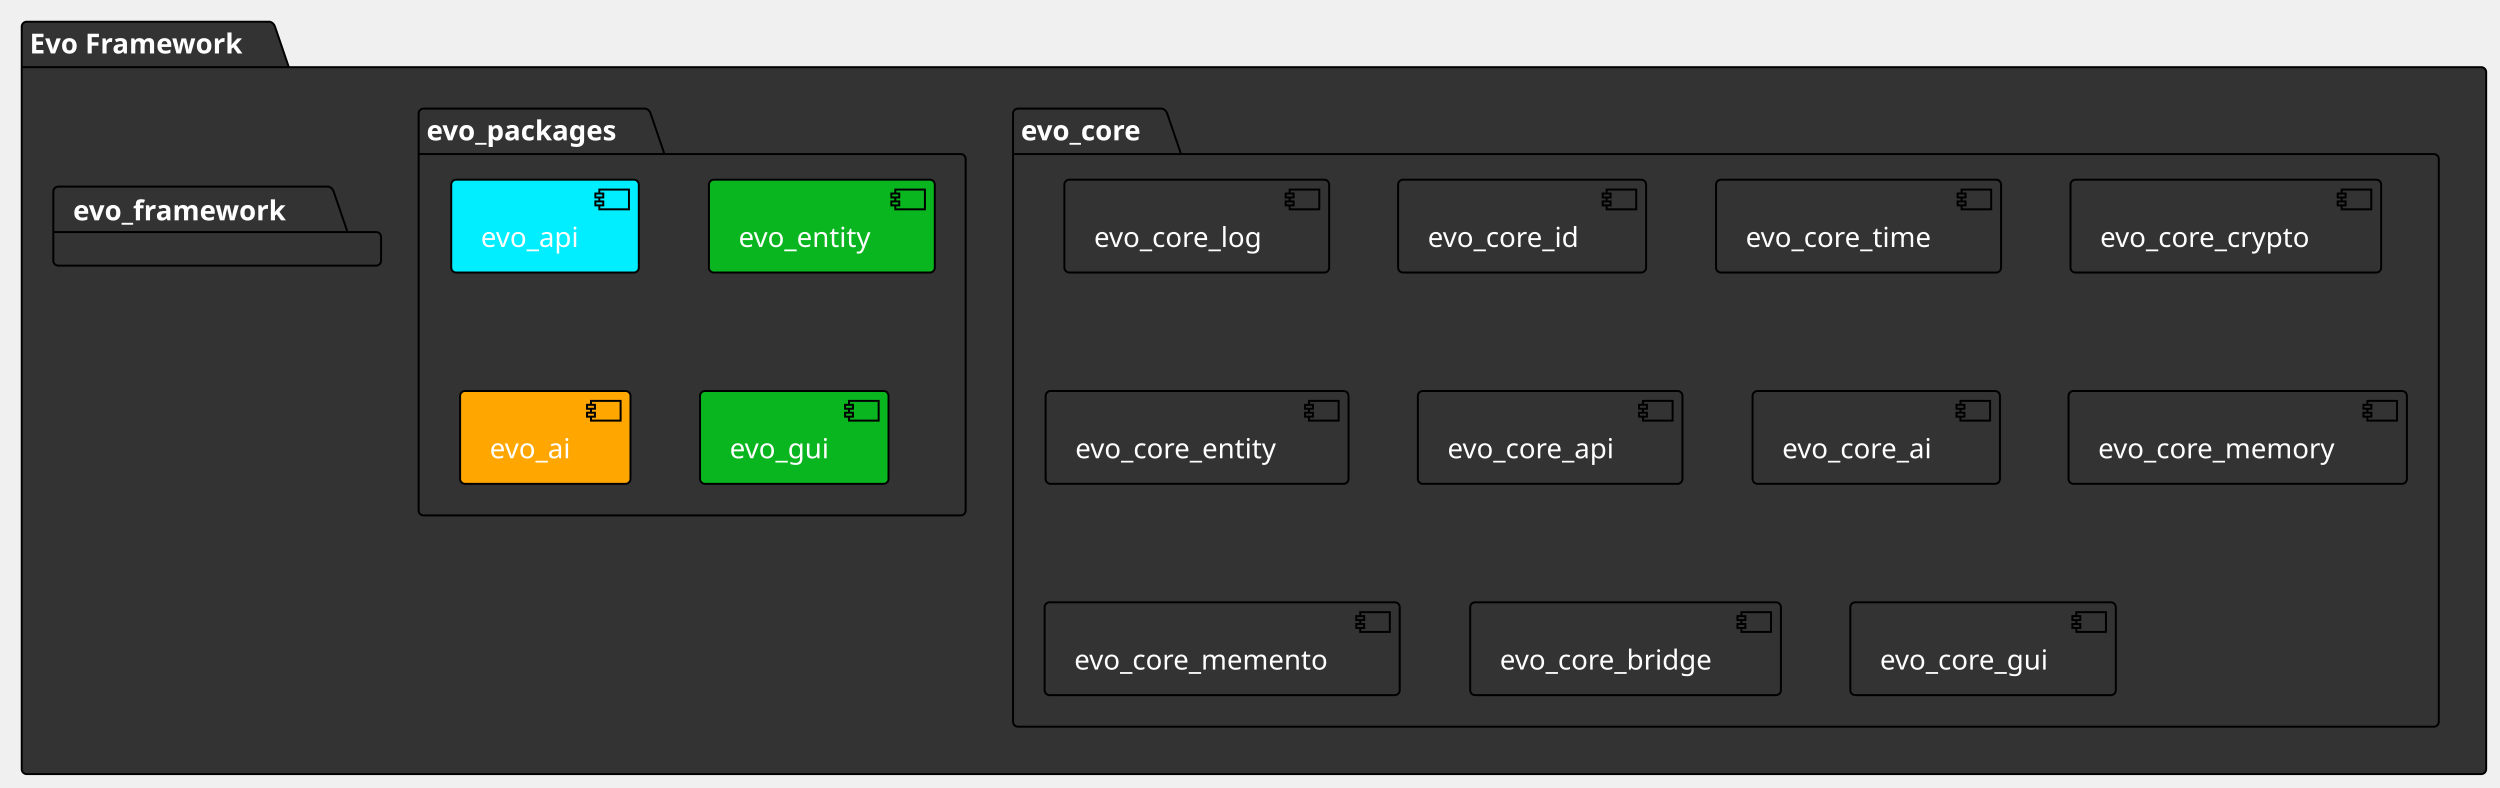
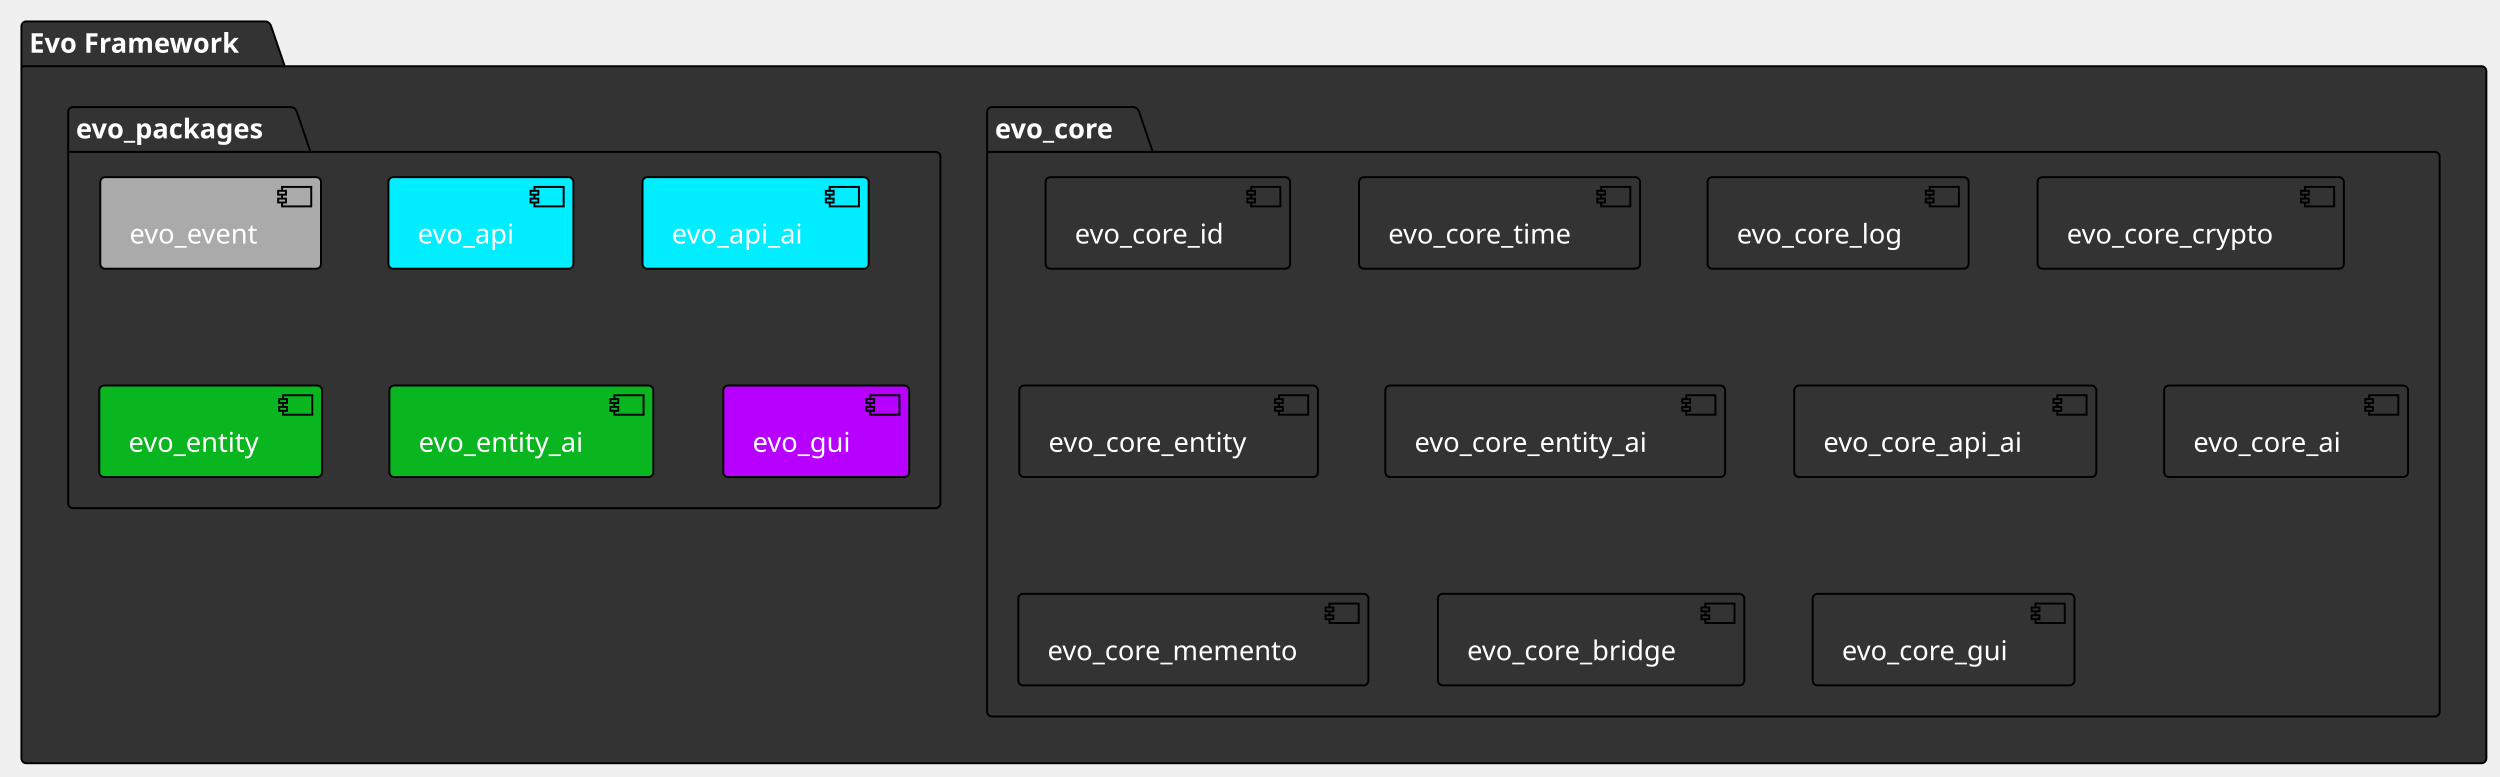
- <svg xmlns="http://www.w3.org/2000/svg" contentStyleType="text/css" data-diagram-type="DESCRIPTION" height="399px" preserveAspectRatio="none" style="width:1266px;height:399px;" version="1.1" viewBox="0 0 1266 399" width="1266px" zoomAndPan="magnify">
+ <svg xmlns="http://www.w3.org/2000/svg" contentStyleType="text/css" data-diagram-type="DESCRIPTION" height="399px" preserveAspectRatio="none" style="width:1284px;height:399px;" version="1.1" viewBox="0 0 1284 399" width="1284px" zoomAndPan="magnify">
  <defs />
  <g>
-     <g class="cluster" data-entity="Evo Framework" data-source-line="7" data-uid="ent0002" id="cluster_Evo Framework">
-       <path d="M13.5,11 L136.761,11 A3.75,3.75 0 0 1 139.261,13.5 L146.261,34.015 L1256.5,34.015 A2.5,2.5 0 0 1 1259,36.515 L1259,389.5 A2.5,2.5 0 0 1 1256.5,392 L13.5,392 A2.5,2.5 0 0 1 11,389.5 L11,13.5 A2.5,2.5 0 0 1 13.5,11" fill="#333333" style="stroke:#000000;stroke-width:1;" />
+     <g class="cluster" data-entity="Evo Framework" data-source-line="6" data-uid="ent0002" id="cluster_Evo Framework">
+       <path d="M13.5,11 L136.761,11 A3.75,3.75 0 0 1 139.261,13.5 L146.261,34.015 L1274.5,34.015 A2.5,2.5 0 0 1 1277,36.515 L1277,389.5 A2.5,2.5 0 0 1 1274.5,392 L13.5,392 A2.5,2.5 0 0 1 11,389.5 L11,13.5 A2.5,2.5 0 0 1 13.5,11" fill="#333333" style="stroke:#000000;stroke-width:1;" />
      <line style="stroke:#000000;stroke-width:1;" x1="11" x2="146.261" y1="34.015" y2="34.015" />
      <text fill="#FFFFFF" font-family="Verdana" font-size="14" font-weight="bold" lengthAdjust="spacing" textLength="122.261" x="15" y="27.075">Evo Framework</text>
    </g>
-     <g class="cluster" data-entity="evo_core" data-source-line="15" data-uid="ent0004" id="cluster_evo_core">
-       <path d="M515.5,55 L588.564,55 A3.75,3.75 0 0 1 591.064,57.5 L598.064,78.015 L1232.5,78.015 A2.5,2.5 0 0 1 1235,80.515 L1235,365.5 A2.5,2.5 0 0 1 1232.5,368 L515.5,368 A2.5,2.5 0 0 1 513,365.5 L513,57.5 A2.5,2.5 0 0 1 515.5,55" fill="#333333" style="stroke:#000000;stroke-width:1;" />
-       <line style="stroke:#000000;stroke-width:1;" x1="513" x2="598.064" y1="78.015" y2="78.015" />
-       <text fill="#FFFFFF" font-family="Verdana" font-size="14" font-weight="bold" lengthAdjust="spacing" textLength="72.064" x="517" y="71.075">evo_core</text>
+     <g class="cluster" data-entity="evo_core" data-source-line="7" data-uid="ent0003" id="cluster_evo_core">
+       <path d="M509.5,55 L582.564,55 A3.75,3.75 0 0 1 585.064,57.5 L592.064,78.015 L1250.5,78.015 A2.5,2.5 0 0 1 1253,80.515 L1253,365.5 A2.5,2.5 0 0 1 1250.5,368 L509.5,368 A2.5,2.5 0 0 1 507,365.5 L507,57.5 A2.5,2.5 0 0 1 509.5,55" fill="#333333" style="stroke:#000000;stroke-width:1;" />
+       <line style="stroke:#000000;stroke-width:1;" x1="507" x2="592.064" y1="78.015" y2="78.015" />
+       <text fill="#FFFFFF" font-family="Verdana" font-size="14" font-weight="bold" lengthAdjust="spacing" textLength="72.064" x="511" y="71.075">evo_core</text>
    </g>
-     <g class="cluster" data-entity="evo_packages" data-source-line="30" data-uid="ent0016" id="cluster_evo_packages">
-       <path d="M214.5,55 L326.974,55 A3.75,3.75 0 0 1 329.474,57.5 L336.474,78.015 L486.5,78.015 A2.5,2.5 0 0 1 489,80.515 L489,258.5 A2.5,2.5 0 0 1 486.5,261 L214.5,261 A2.5,2.5 0 0 1 212,258.5 L212,57.5 A2.5,2.5 0 0 1 214.5,55" fill="#333333" style="stroke:#000000;stroke-width:1;" />
-       <line style="stroke:#000000;stroke-width:1;" x1="212" x2="336.474" y1="78.015" y2="78.015" />
-       <text fill="#FFFFFF" font-family="Verdana" font-size="14" font-weight="bold" lengthAdjust="spacing" textLength="111.474" x="216" y="71.075">evo_packages</text>
+     <g class="cluster" data-entity="evo_packages" data-source-line="22" data-uid="ent0015" id="cluster_evo_packages">
+       <path d="M37.5,55 L149.974,55 A3.75,3.75 0 0 1 152.474,57.5 L159.474,78.015 L480.5,78.015 A2.5,2.5 0 0 1 483,80.515 L483,258.5 A2.5,2.5 0 0 1 480.5,261 L37.5,261 A2.5,2.5 0 0 1 35,258.5 L35,57.5 A2.5,2.5 0 0 1 37.5,55" fill="#333333" style="stroke:#000000;stroke-width:1;" />
+       <line style="stroke:#000000;stroke-width:1;" x1="35" x2="159.474" y1="78.015" y2="78.015" />
+       <text fill="#FFFFFF" font-family="Verdana" font-size="14" font-weight="bold" lengthAdjust="spacing" textLength="111.474" x="39" y="71.075">evo_packages</text>
    </g>
-     <g class="entity" data-entity="evo_framework" data-source-line="9" data-uid="ent0003" id="entity_evo_framework">
-       <path d="M29.5,94.5 L166.47,94.5 A3.75,3.75 0 0 1 168.97,97 L175.97,117.515 L190.47,117.515 A2.5,2.5 0 0 1 192.97,120.015 L192.97,132.015 A2.5,2.5 0 0 1 190.47,134.515 L29.5,134.515 A2.5,2.5 0 0 1 27,132.015 L27,97 A2.5,2.5 0 0 1 29.5,94.5" fill="#333333" style="stroke:#000000;stroke-width:1;" />
-       <line style="stroke:#000000;stroke-width:1;" x1="27" x2="175.97" y1="117.515" y2="117.515" />
-       <text fill="#FFFFFF" font-family="Verdana" font-size="14" font-weight="bold" lengthAdjust="spacing" textLength="123.97" x="37" y="111.575">evo_framework</text>
+     <g class="entity" data-entity="evo_core_id" data-source-line="8" data-uid="ent0004" id="entity_evo_core_id">
+       <rect fill="#333333" height="47.015" rx="2.5" ry="2.5" style="stroke:#000000;stroke-width:1;" width="125.593" x="537" y="91" />
+       <rect fill="#333333" height="10" style="stroke:#000000;stroke-width:1;" width="15" x="642.593" y="96" />
+       <rect fill="#333333" height="2" style="stroke:#000000;stroke-width:1;" width="4" x="640.593" y="98" />
+       <rect fill="#333333" height="2" style="stroke:#000000;stroke-width:1;" width="4" x="640.593" y="102" />
+       <text fill="#FFFFFF" font-family="Verdana" font-size="14" lengthAdjust="spacing" textLength="85.593" x="552" y="125.075">evo_core_id</text>
    </g>
-     <g class="entity" data-entity="evo_core_log" data-source-line="17" data-uid="ent0005" id="entity_evo_core_log">
-       <rect fill="#333333" height="47.015" rx="2.5" ry="2.5" style="stroke:#000000;stroke-width:1;" width="134.09" x="539" y="91" />
-       <rect fill="#333333" height="10" style="stroke:#000000;stroke-width:1;" width="15" x="653.09" y="96" />
-       <rect fill="#333333" height="2" style="stroke:#000000;stroke-width:1;" width="4" x="651.09" y="98" />
-       <rect fill="#333333" height="2" style="stroke:#000000;stroke-width:1;" width="4" x="651.09" y="102" />
-       <text fill="#FFFFFF" font-family="Verdana" font-size="14" lengthAdjust="spacing" textLength="94.09" x="554" y="125.075">evo_core_log</text>
+     <g class="entity" data-entity="evo_core_time" data-source-line="9" data-uid="ent0005" id="entity_evo_core_time">
+       <rect fill="#333333" height="47.015" rx="2.5" ry="2.5" style="stroke:#000000;stroke-width:1;" width="144.344" x="698" y="91" />
+       <rect fill="#333333" height="10" style="stroke:#000000;stroke-width:1;" width="15" x="822.344" y="96" />
+       <rect fill="#333333" height="2" style="stroke:#000000;stroke-width:1;" width="4" x="820.344" y="98" />
+       <rect fill="#333333" height="2" style="stroke:#000000;stroke-width:1;" width="4" x="820.344" y="102" />
+       <text fill="#FFFFFF" font-family="Verdana" font-size="14" lengthAdjust="spacing" textLength="104.344" x="713" y="125.075">evo_core_time</text>
    </g>
-     <g class="entity" data-entity="evo_core_id" data-source-line="18" data-uid="ent0006" id="entity_evo_core_id">
-       <rect fill="#333333" height="47.015" rx="2.5" ry="2.5" style="stroke:#000000;stroke-width:1;" width="125.593" x="708" y="91" />
-       <rect fill="#333333" height="10" style="stroke:#000000;stroke-width:1;" width="15" x="813.593" y="96" />
-       <rect fill="#333333" height="2" style="stroke:#000000;stroke-width:1;" width="4" x="811.593" y="98" />
-       <rect fill="#333333" height="2" style="stroke:#000000;stroke-width:1;" width="4" x="811.593" y="102" />
-       <text fill="#FFFFFF" font-family="Verdana" font-size="14" lengthAdjust="spacing" textLength="85.593" x="723" y="125.075">evo_core_id</text>
+     <g class="entity" data-entity="evo_core_log" data-source-line="10" data-uid="ent0006" id="entity_evo_core_log">
+       <rect fill="#333333" height="47.015" rx="2.5" ry="2.5" style="stroke:#000000;stroke-width:1;" width="134.09" x="877" y="91" />
+       <rect fill="#333333" height="10" style="stroke:#000000;stroke-width:1;" width="15" x="991.09" y="96" />
+       <rect fill="#333333" height="2" style="stroke:#000000;stroke-width:1;" width="4" x="989.09" y="98" />
+       <rect fill="#333333" height="2" style="stroke:#000000;stroke-width:1;" width="4" x="989.09" y="102" />
+       <text fill="#FFFFFF" font-family="Verdana" font-size="14" lengthAdjust="spacing" textLength="94.09" x="892" y="125.075">evo_core_log</text>
    </g>
-     <g class="entity" data-entity="evo_core_time" data-source-line="19" data-uid="ent0007" id="entity_evo_core_time">
-       <rect fill="#333333" height="47.015" rx="2.5" ry="2.5" style="stroke:#000000;stroke-width:1;" width="144.344" x="869" y="91" />
-       <rect fill="#333333" height="10" style="stroke:#000000;stroke-width:1;" width="15" x="993.344" y="96" />
-       <rect fill="#333333" height="2" style="stroke:#000000;stroke-width:1;" width="4" x="991.344" y="98" />
-       <rect fill="#333333" height="2" style="stroke:#000000;stroke-width:1;" width="4" x="991.344" y="102" />
-       <text fill="#FFFFFF" font-family="Verdana" font-size="14" lengthAdjust="spacing" textLength="104.344" x="884" y="125.075">evo_core_time</text>
+     <g class="entity" data-entity="evo_core_crypto" data-source-line="11" data-uid="ent0007" id="entity_evo_core_crypto">
+       <rect fill="#333333" height="47.015" rx="2.5" ry="2.5" style="stroke:#000000;stroke-width:1;" width="157.318" x="1046.5" y="91" />
+       <rect fill="#333333" height="10" style="stroke:#000000;stroke-width:1;" width="15" x="1183.818" y="96" />
+       <rect fill="#333333" height="2" style="stroke:#000000;stroke-width:1;" width="4" x="1181.818" y="98" />
+       <rect fill="#333333" height="2" style="stroke:#000000;stroke-width:1;" width="4" x="1181.818" y="102" />
+       <text fill="#FFFFFF" font-family="Verdana" font-size="14" lengthAdjust="spacing" textLength="117.318" x="1061.5" y="125.075">evo_core_crypto</text>
    </g>
-     <g class="entity" data-entity="evo_core_crypto" data-source-line="20" data-uid="ent0008" id="entity_evo_core_crypto">
-       <rect fill="#333333" height="47.015" rx="2.5" ry="2.5" style="stroke:#000000;stroke-width:1;" width="157.318" x="1048.5" y="91" />
-       <rect fill="#333333" height="10" style="stroke:#000000;stroke-width:1;" width="15" x="1185.818" y="96" />
-       <rect fill="#333333" height="2" style="stroke:#000000;stroke-width:1;" width="4" x="1183.818" y="98" />
-       <rect fill="#333333" height="2" style="stroke:#000000;stroke-width:1;" width="4" x="1183.818" y="102" />
-       <text fill="#FFFFFF" font-family="Verdana" font-size="14" lengthAdjust="spacing" textLength="117.318" x="1063.5" y="125.075">evo_core_crypto</text>
+     <g class="entity" data-entity="evo_core_entity" data-source-line="12" data-uid="ent0008" id="entity_evo_core_entity">
+       <rect fill="#333333" height="47.015" rx="2.5" ry="2.5" style="stroke:#000000;stroke-width:1;" width="153.388" x="523.5" y="198" />
+       <rect fill="#333333" height="10" style="stroke:#000000;stroke-width:1;" width="15" x="656.888" y="203" />
+       <rect fill="#333333" height="2" style="stroke:#000000;stroke-width:1;" width="4" x="654.888" y="205" />
+       <rect fill="#333333" height="2" style="stroke:#000000;stroke-width:1;" width="4" x="654.888" y="209" />
+       <text fill="#FFFFFF" font-family="Verdana" font-size="14" lengthAdjust="spacing" textLength="113.388" x="538.5" y="232.075">evo_core_entity</text>
    </g>
-     <g class="entity" data-entity="evo_core_entity" data-source-line="21" data-uid="ent0009" id="entity_evo_core_entity">
-       <rect fill="#333333" height="47.015" rx="2.5" ry="2.5" style="stroke:#000000;stroke-width:1;" width="153.388" x="529.5" y="198" />
-       <rect fill="#333333" height="10" style="stroke:#000000;stroke-width:1;" width="15" x="662.888" y="203" />
-       <rect fill="#333333" height="2" style="stroke:#000000;stroke-width:1;" width="4" x="660.888" y="205" />
-       <rect fill="#333333" height="2" style="stroke:#000000;stroke-width:1;" width="4" x="660.888" y="209" />
-       <text fill="#FFFFFF" font-family="Verdana" font-size="14" lengthAdjust="spacing" textLength="113.388" x="544.5" y="232.075">evo_core_entity</text>
+     <g class="entity" data-entity="evo_core_entity_ai" data-source-line="13" data-uid="ent0009" id="entity_evo_core_entity_ai">
+       <rect fill="#333333" height="47.015" rx="2.5" ry="2.5" style="stroke:#000000;stroke-width:1;" width="174.538" x="711.5" y="198" />
+       <rect fill="#333333" height="10" style="stroke:#000000;stroke-width:1;" width="15" x="866.038" y="203" />
+       <rect fill="#333333" height="2" style="stroke:#000000;stroke-width:1;" width="4" x="864.038" y="205" />
+       <rect fill="#333333" height="2" style="stroke:#000000;stroke-width:1;" width="4" x="864.038" y="209" />
+       <text fill="#FFFFFF" font-family="Verdana" font-size="14" lengthAdjust="spacing" textLength="134.538" x="726.5" y="232.075">evo_core_entity_ai</text>
    </g>
-     <g class="entity" data-entity="evo_core_api" data-source-line="22" data-uid="ent0010" id="entity_evo_core_api">
-       <rect fill="#333333" height="47.015" rx="2.5" ry="2.5" style="stroke:#000000;stroke-width:1;" width="134.001" x="718" y="198" />
-       <rect fill="#333333" height="10" style="stroke:#000000;stroke-width:1;" width="15" x="832.001" y="203" />
-       <rect fill="#333333" height="2" style="stroke:#000000;stroke-width:1;" width="4" x="830.001" y="205" />
-       <rect fill="#333333" height="2" style="stroke:#000000;stroke-width:1;" width="4" x="830.001" y="209" />
-       <text fill="#FFFFFF" font-family="Verdana" font-size="14" lengthAdjust="spacing" textLength="94.001" x="733" y="232.075">evo_core_api</text>
+     <g class="entity" data-entity="evo_core_api_ai" data-source-line="15" data-uid="ent0010" id="entity_evo_core_api_ai">
+       <rect fill="#333333" height="47.015" rx="2.5" ry="2.5" style="stroke:#000000;stroke-width:1;" width="155.151" x="921.5" y="198" />
+       <rect fill="#333333" height="10" style="stroke:#000000;stroke-width:1;" width="15" x="1056.651" y="203" />
+       <rect fill="#333333" height="2" style="stroke:#000000;stroke-width:1;" width="4" x="1054.651" y="205" />
+       <rect fill="#333333" height="2" style="stroke:#000000;stroke-width:1;" width="4" x="1054.651" y="209" />
+       <text fill="#FFFFFF" font-family="Verdana" font-size="14" lengthAdjust="spacing" textLength="115.151" x="936.5" y="232.075">evo_core_api_ai</text>
    </g>
-     <g class="entity" data-entity="evo_core_ai" data-source-line="23" data-uid="ent0011" id="entity_evo_core_ai">
-       <rect fill="#333333" height="47.015" rx="2.5" ry="2.5" style="stroke:#000000;stroke-width:1;" width="125.278" x="887.5" y="198" />
-       <rect fill="#333333" height="10" style="stroke:#000000;stroke-width:1;" width="15" x="992.778" y="203" />
-       <rect fill="#333333" height="2" style="stroke:#000000;stroke-width:1;" width="4" x="990.778" y="205" />
-       <rect fill="#333333" height="2" style="stroke:#000000;stroke-width:1;" width="4" x="990.778" y="209" />
-       <text fill="#FFFFFF" font-family="Verdana" font-size="14" lengthAdjust="spacing" textLength="85.278" x="902.5" y="232.075">evo_core_ai</text>
+     <g class="entity" data-entity="evo_core_ai" data-source-line="16" data-uid="ent0011" id="entity_evo_core_ai">
+       <rect fill="#333333" height="47.015" rx="2.5" ry="2.5" style="stroke:#000000;stroke-width:1;" width="125.278" x="1111.5" y="198" />
+       <rect fill="#333333" height="10" style="stroke:#000000;stroke-width:1;" width="15" x="1216.778" y="203" />
+       <rect fill="#333333" height="2" style="stroke:#000000;stroke-width:1;" width="4" x="1214.778" y="205" />
+       <rect fill="#333333" height="2" style="stroke:#000000;stroke-width:1;" width="4" x="1214.778" y="209" />
+       <text fill="#FFFFFF" font-family="Verdana" font-size="14" lengthAdjust="spacing" textLength="85.278" x="1126.5" y="232.075">evo_core_ai</text>
    </g>
-     <g class="entity" data-entity="evo_core_memory" data-source-line="24" data-uid="ent0012" id="entity_evo_core_memory">
-       <rect fill="#333333" height="47.015" rx="2.5" ry="2.5" style="stroke:#000000;stroke-width:1;" width="171.359" x="1047.5" y="198" />
-       <rect fill="#333333" height="10" style="stroke:#000000;stroke-width:1;" width="15" x="1198.859" y="203" />
-       <rect fill="#333333" height="2" style="stroke:#000000;stroke-width:1;" width="4" x="1196.859" y="205" />
-       <rect fill="#333333" height="2" style="stroke:#000000;stroke-width:1;" width="4" x="1196.859" y="209" />
-       <text fill="#FFFFFF" font-family="Verdana" font-size="14" lengthAdjust="spacing" textLength="131.359" x="1062.5" y="232.075">evo_core_memory</text>
+     <g class="entity" data-entity="evo_core_memento" data-source-line="17" data-uid="ent0012" id="entity_evo_core_memento">
+       <rect fill="#333333" height="47.015" rx="2.5" ry="2.5" style="stroke:#000000;stroke-width:1;" width="179.815" x="523" y="305" />
+       <rect fill="#333333" height="10" style="stroke:#000000;stroke-width:1;" width="15" x="682.815" y="310" />
+       <rect fill="#333333" height="2" style="stroke:#000000;stroke-width:1;" width="4" x="680.815" y="312" />
+       <rect fill="#333333" height="2" style="stroke:#000000;stroke-width:1;" width="4" x="680.815" y="316" />
+       <text fill="#FFFFFF" font-family="Verdana" font-size="14" lengthAdjust="spacing" textLength="139.815" x="538" y="339.075">evo_core_memento</text>
    </g>
-     <g class="entity" data-entity="evo_core_memento" data-source-line="25" data-uid="ent0013" id="entity_evo_core_memento">
-       <rect fill="#333333" height="47.015" rx="2.5" ry="2.5" style="stroke:#000000;stroke-width:1;" width="179.815" x="529" y="305" />
-       <rect fill="#333333" height="10" style="stroke:#000000;stroke-width:1;" width="15" x="688.815" y="310" />
-       <rect fill="#333333" height="2" style="stroke:#000000;stroke-width:1;" width="4" x="686.815" y="312" />
-       <rect fill="#333333" height="2" style="stroke:#000000;stroke-width:1;" width="4" x="686.815" y="316" />
-       <text fill="#FFFFFF" font-family="Verdana" font-size="14" lengthAdjust="spacing" textLength="139.815" x="544" y="339.075">evo_core_memento</text>
+     <g class="entity" data-entity="evo_core_bridge" data-source-line="18" data-uid="ent0013" id="entity_evo_core_bridge">
+       <rect fill="#333333" height="47.015" rx="2.5" ry="2.5" style="stroke:#000000;stroke-width:1;" width="157.352" x="738.5" y="305" />
+       <rect fill="#333333" height="10" style="stroke:#000000;stroke-width:1;" width="15" x="875.852" y="310" />
+       <rect fill="#333333" height="2" style="stroke:#000000;stroke-width:1;" width="4" x="873.852" y="312" />
+       <rect fill="#333333" height="2" style="stroke:#000000;stroke-width:1;" width="4" x="873.852" y="316" />
+       <text fill="#FFFFFF" font-family="Verdana" font-size="14" lengthAdjust="spacing" textLength="117.353" x="753.5" y="339.075">evo_core_bridge</text>
    </g>
-     <g class="entity" data-entity="evo_core_bridge" data-source-line="26" data-uid="ent0014" id="entity_evo_core_bridge">
-       <rect fill="#333333" height="47.015" rx="2.5" ry="2.5" style="stroke:#000000;stroke-width:1;" width="157.352" x="744.5" y="305" />
-       <rect fill="#333333" height="10" style="stroke:#000000;stroke-width:1;" width="15" x="881.852" y="310" />
-       <rect fill="#333333" height="2" style="stroke:#000000;stroke-width:1;" width="4" x="879.852" y="312" />
-       <rect fill="#333333" height="2" style="stroke:#000000;stroke-width:1;" width="4" x="879.852" y="316" />
-       <text fill="#FFFFFF" font-family="Verdana" font-size="14" lengthAdjust="spacing" textLength="117.353" x="759.5" y="339.075">evo_core_bridge</text>
+     <g class="entity" data-entity="evo_core_gui" data-source-line="19" data-uid="ent0014" id="entity_evo_core_gui">
+       <rect fill="#333333" height="47.015" rx="2.5" ry="2.5" style="stroke:#000000;stroke-width:1;" width="134.452" x="931" y="305" />
+       <rect fill="#333333" height="10" style="stroke:#000000;stroke-width:1;" width="15" x="1045.452" y="310" />
+       <rect fill="#333333" height="2" style="stroke:#000000;stroke-width:1;" width="4" x="1043.452" y="312" />
+       <rect fill="#333333" height="2" style="stroke:#000000;stroke-width:1;" width="4" x="1043.452" y="316" />
+       <text fill="#FFFFFF" font-family="Verdana" font-size="14" lengthAdjust="spacing" textLength="94.452" x="946" y="339.075">evo_core_gui</text>
    </g>
-     <g class="entity" data-entity="evo_core_gui" data-source-line="27" data-uid="ent0015" id="entity_evo_core_gui">
-       <rect fill="#333333" height="47.015" rx="2.5" ry="2.5" style="stroke:#000000;stroke-width:1;" width="134.452" x="937" y="305" />
-       <rect fill="#333333" height="10" style="stroke:#000000;stroke-width:1;" width="15" x="1051.452" y="310" />
-       <rect fill="#333333" height="2" style="stroke:#000000;stroke-width:1;" width="4" x="1049.452" y="312" />
-       <rect fill="#333333" height="2" style="stroke:#000000;stroke-width:1;" width="4" x="1049.452" y="316" />
-       <text fill="#FFFFFF" font-family="Verdana" font-size="14" lengthAdjust="spacing" textLength="94.452" x="952" y="339.075">evo_core_gui</text>
+     <g class="entity" data-entity="evo_event" data-source-line="23" data-uid="ent0016" id="entity_evo_event">
+       <rect fill="#AAAAAA" height="47.015" rx="2.5" ry="2.5" style="stroke:#000000;stroke-width:1;" width="113.363" x="51.5" y="91" />
+       <rect fill="#AAAAAA" height="10" style="stroke:#000000;stroke-width:1;" width="15" x="144.863" y="96" />
+       <rect fill="#AAAAAA" height="2" style="stroke:#000000;stroke-width:1;" width="4" x="142.863" y="98" />
+       <rect fill="#AAAAAA" height="2" style="stroke:#000000;stroke-width:1;" width="4" x="142.863" y="102" />
+       <text fill="#FFFFFF" font-family="Verdana" font-size="14" lengthAdjust="spacing" textLength="73.363" x="66.5" y="125.075">evo_event</text>
    </g>
-     <g class="entity" data-entity="evo_api" data-source-line="32" data-uid="ent0017" id="entity_evo_api">
-       <rect fill="#00EEFF" height="47.015" rx="2.5" ry="2.5" style="stroke:#000000;stroke-width:1;" width="94.995" x="228.5" y="91" />
-       <rect fill="#00EEFF" height="10" style="stroke:#000000;stroke-width:1;" width="15" x="303.495" y="96" />
-       <rect fill="#00EEFF" height="2" style="stroke:#000000;stroke-width:1;" width="4" x="301.495" y="98" />
-       <rect fill="#00EEFF" height="2" style="stroke:#000000;stroke-width:1;" width="4" x="301.495" y="102" />
-       <text fill="#FFFFFF" font-family="Verdana" font-size="14" lengthAdjust="spacing" textLength="54.995" x="243.5" y="125.075">evo_api</text>
+     <g class="entity" data-entity="evo_api" data-source-line="24" data-uid="ent0017" id="entity_evo_api">
+       <rect fill="#00EEFF" height="47.015" rx="2.5" ry="2.5" style="stroke:#000000;stroke-width:1;" width="94.995" x="199.5" y="91" />
+       <rect fill="#00EEFF" height="10" style="stroke:#000000;stroke-width:1;" width="15" x="274.495" y="96" />
+       <rect fill="#00EEFF" height="2" style="stroke:#000000;stroke-width:1;" width="4" x="272.495" y="98" />
+       <rect fill="#00EEFF" height="2" style="stroke:#000000;stroke-width:1;" width="4" x="272.495" y="102" />
+       <text fill="#FFFFFF" font-family="Verdana" font-size="14" lengthAdjust="spacing" textLength="54.995" x="214.5" y="125.075">evo_api</text>
    </g>
-     <g class="entity" data-entity="evo_entity" data-source-line="33" data-uid="ent0018" id="entity_evo_entity">
-       <rect fill="#09B620" height="47.015" rx="2.5" ry="2.5" style="stroke:#000000;stroke-width:1;" width="114.382" x="359" y="91" />
-       <rect fill="#09B620" height="10" style="stroke:#000000;stroke-width:1;" width="15" x="453.382" y="96" />
-       <rect fill="#09B620" height="2" style="stroke:#000000;stroke-width:1;" width="4" x="451.382" y="98" />
-       <rect fill="#09B620" height="2" style="stroke:#000000;stroke-width:1;" width="4" x="451.382" y="102" />
-       <text fill="#FFFFFF" font-family="Verdana" font-size="14" lengthAdjust="spacing" textLength="74.382" x="374" y="125.075">evo_entity</text>
+     <g class="entity" data-entity="evo_api_ai" data-source-line="25" data-uid="ent0018" id="entity_evo_api_ai">
+       <rect fill="#00EEFF" height="47.015" rx="2.5" ry="2.5" style="stroke:#000000;stroke-width:1;" width="116.145" x="330" y="91" />
+       <rect fill="#00EEFF" height="10" style="stroke:#000000;stroke-width:1;" width="15" x="426.146" y="96" />
+       <rect fill="#00EEFF" height="2" style="stroke:#000000;stroke-width:1;" width="4" x="424.146" y="98" />
+       <rect fill="#00EEFF" height="2" style="stroke:#000000;stroke-width:1;" width="4" x="424.146" y="102" />
+       <text fill="#FFFFFF" font-family="Verdana" font-size="14" lengthAdjust="spacing" textLength="76.145" x="345" y="125.075">evo_api_ai</text>
    </g>
-     <g class="entity" data-entity="evo_ai" data-source-line="34" data-uid="ent0019" id="entity_evo_ai">
-       <rect fill="#FFA600" height="47.015" rx="2.5" ry="2.5" style="stroke:#000000;stroke-width:1;" width="86.272" x="233" y="198" />
-       <rect fill="#FFA600" height="10" style="stroke:#000000;stroke-width:1;" width="15" x="299.272" y="203" />
-       <rect fill="#FFA600" height="2" style="stroke:#000000;stroke-width:1;" width="4" x="297.272" y="205" />
-       <rect fill="#FFA600" height="2" style="stroke:#000000;stroke-width:1;" width="4" x="297.272" y="209" />
-       <text fill="#FFFFFF" font-family="Verdana" font-size="14" lengthAdjust="spacing" textLength="46.273" x="248" y="232.075">evo_ai</text>
+     <g class="entity" data-entity="evo_entity" data-source-line="26" data-uid="ent0019" id="entity_evo_entity">
+       <rect fill="#09B620" height="47.015" rx="2.5" ry="2.5" style="stroke:#000000;stroke-width:1;" width="114.382" x="51" y="198" />
+       <rect fill="#09B620" height="10" style="stroke:#000000;stroke-width:1;" width="15" x="145.382" y="203" />
+       <rect fill="#09B620" height="2" style="stroke:#000000;stroke-width:1;" width="4" x="143.382" y="205" />
+       <rect fill="#09B620" height="2" style="stroke:#000000;stroke-width:1;" width="4" x="143.382" y="209" />
+       <text fill="#FFFFFF" font-family="Verdana" font-size="14" lengthAdjust="spacing" textLength="74.382" x="66" y="232.075">evo_entity</text>
    </g>
-     <g class="entity" data-entity="evo_gui" data-source-line="35" data-uid="ent0020" id="entity_evo_gui">
-       <rect fill="#09B620" height="47.015" rx="2.5" ry="2.5" style="stroke:#000000;stroke-width:1;" width="95.446" x="354.5" y="198" />
-       <rect fill="#09B620" height="10" style="stroke:#000000;stroke-width:1;" width="15" x="429.946" y="203" />
-       <rect fill="#09B620" height="2" style="stroke:#000000;stroke-width:1;" width="4" x="427.946" y="205" />
-       <rect fill="#09B620" height="2" style="stroke:#000000;stroke-width:1;" width="4" x="427.946" y="209" />
-       <text fill="#FFFFFF" font-family="Verdana" font-size="14" lengthAdjust="spacing" textLength="55.446" x="369.5" y="232.075">evo_gui</text>
+     <g class="entity" data-entity="evo_entity_ai" data-source-line="27" data-uid="ent0020" id="entity_evo_entity_ai">
+       <rect fill="#09B620" height="47.015" rx="2.5" ry="2.5" style="stroke:#000000;stroke-width:1;" width="135.532" x="200" y="198" />
+       <rect fill="#09B620" height="10" style="stroke:#000000;stroke-width:1;" width="15" x="315.532" y="203" />
+       <rect fill="#09B620" height="2" style="stroke:#000000;stroke-width:1;" width="4" x="313.532" y="205" />
+       <rect fill="#09B620" height="2" style="stroke:#000000;stroke-width:1;" width="4" x="313.532" y="209" />
+       <text fill="#FFFFFF" font-family="Verdana" font-size="14" lengthAdjust="spacing" textLength="95.532" x="215" y="232.075">evo_entity_ai</text>
+     </g>
+     <g class="entity" data-entity="evo_gui" data-source-line="28" data-uid="ent0021" id="entity_evo_gui">
+       <rect fill="#B700FF" height="47.015" rx="2.5" ry="2.5" style="stroke:#000000;stroke-width:1;" width="95.446" x="371.5" y="198" />
+       <rect fill="#B700FF" height="10" style="stroke:#000000;stroke-width:1;" width="15" x="446.946" y="203" />
+       <rect fill="#B700FF" height="2" style="stroke:#000000;stroke-width:1;" width="4" x="444.946" y="205" />
+       <rect fill="#B700FF" height="2" style="stroke:#000000;stroke-width:1;" width="4" x="444.946" y="209" />
+       <text fill="#FFFFFF" font-family="Verdana" font-size="14" lengthAdjust="spacing" textLength="55.446" x="386.5" y="232.075">evo_gui</text>
    </g>
  </g>
</svg>
